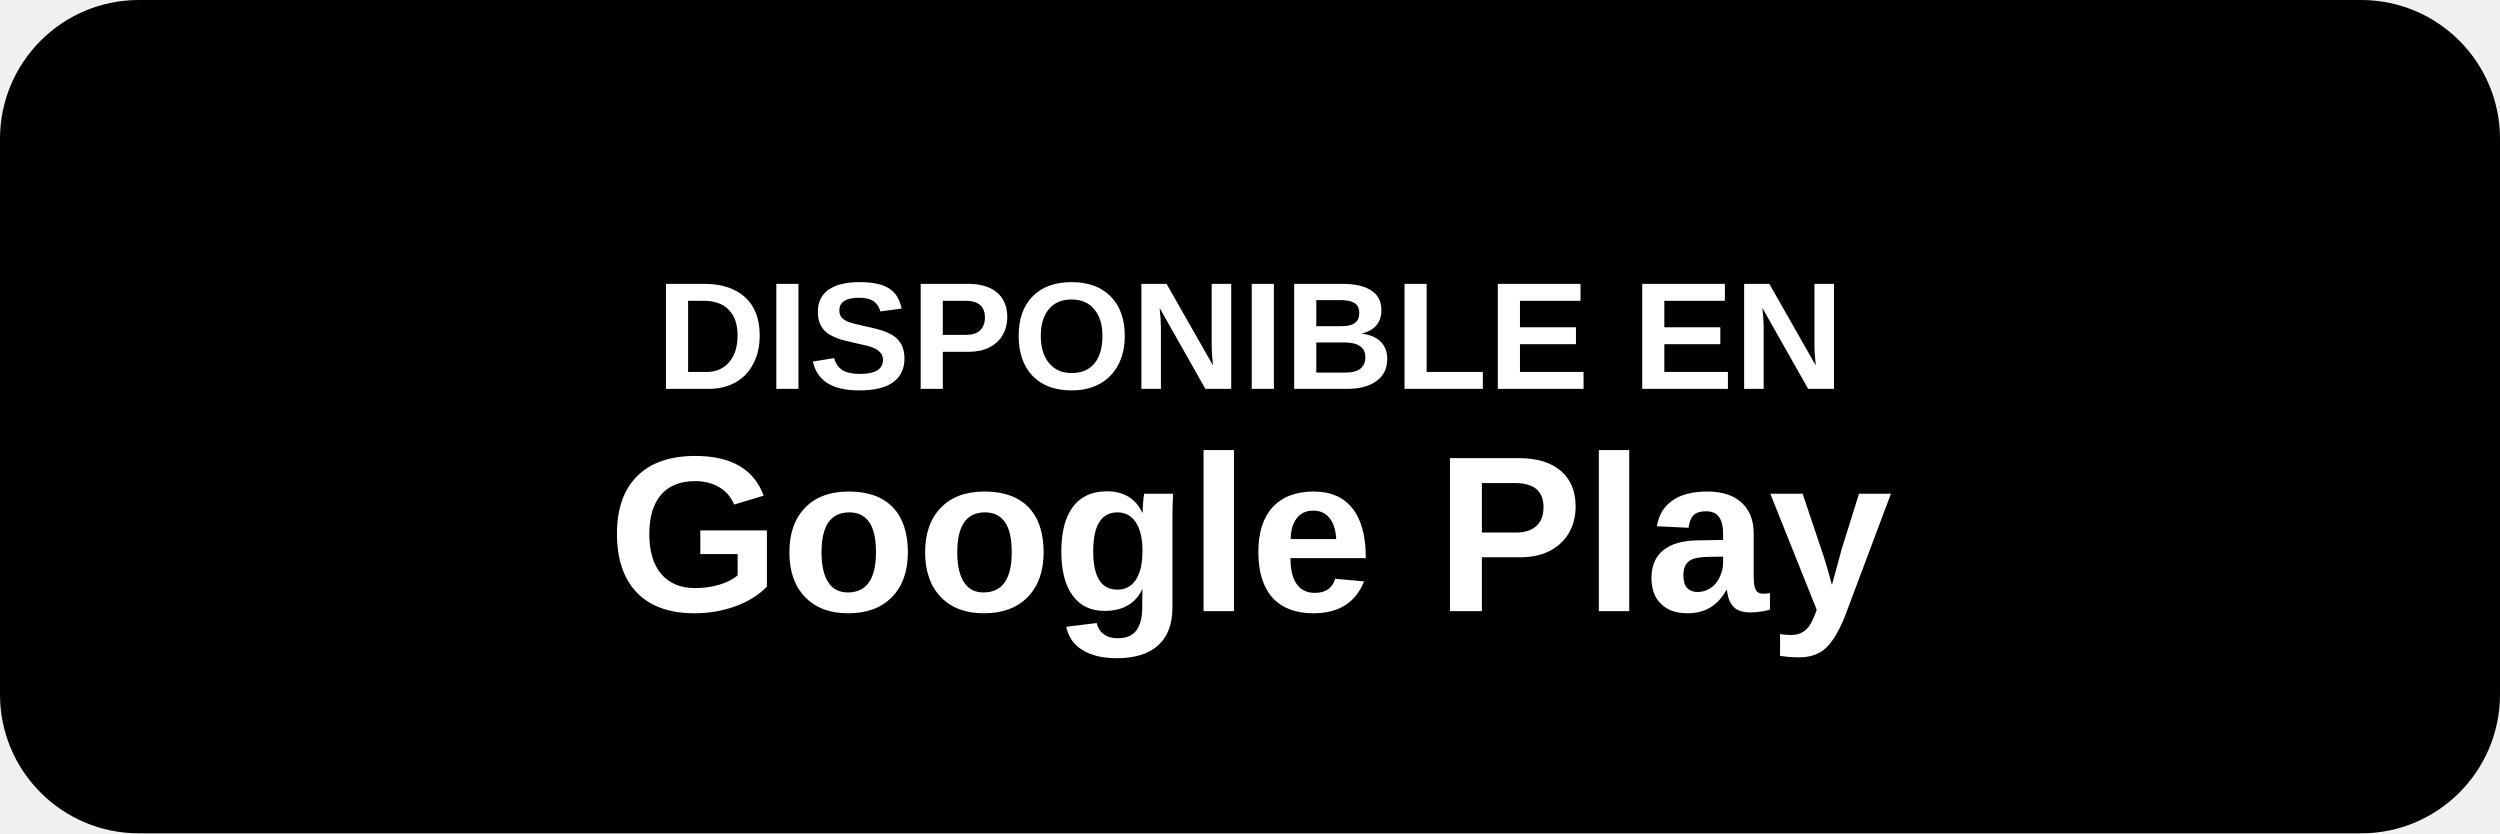
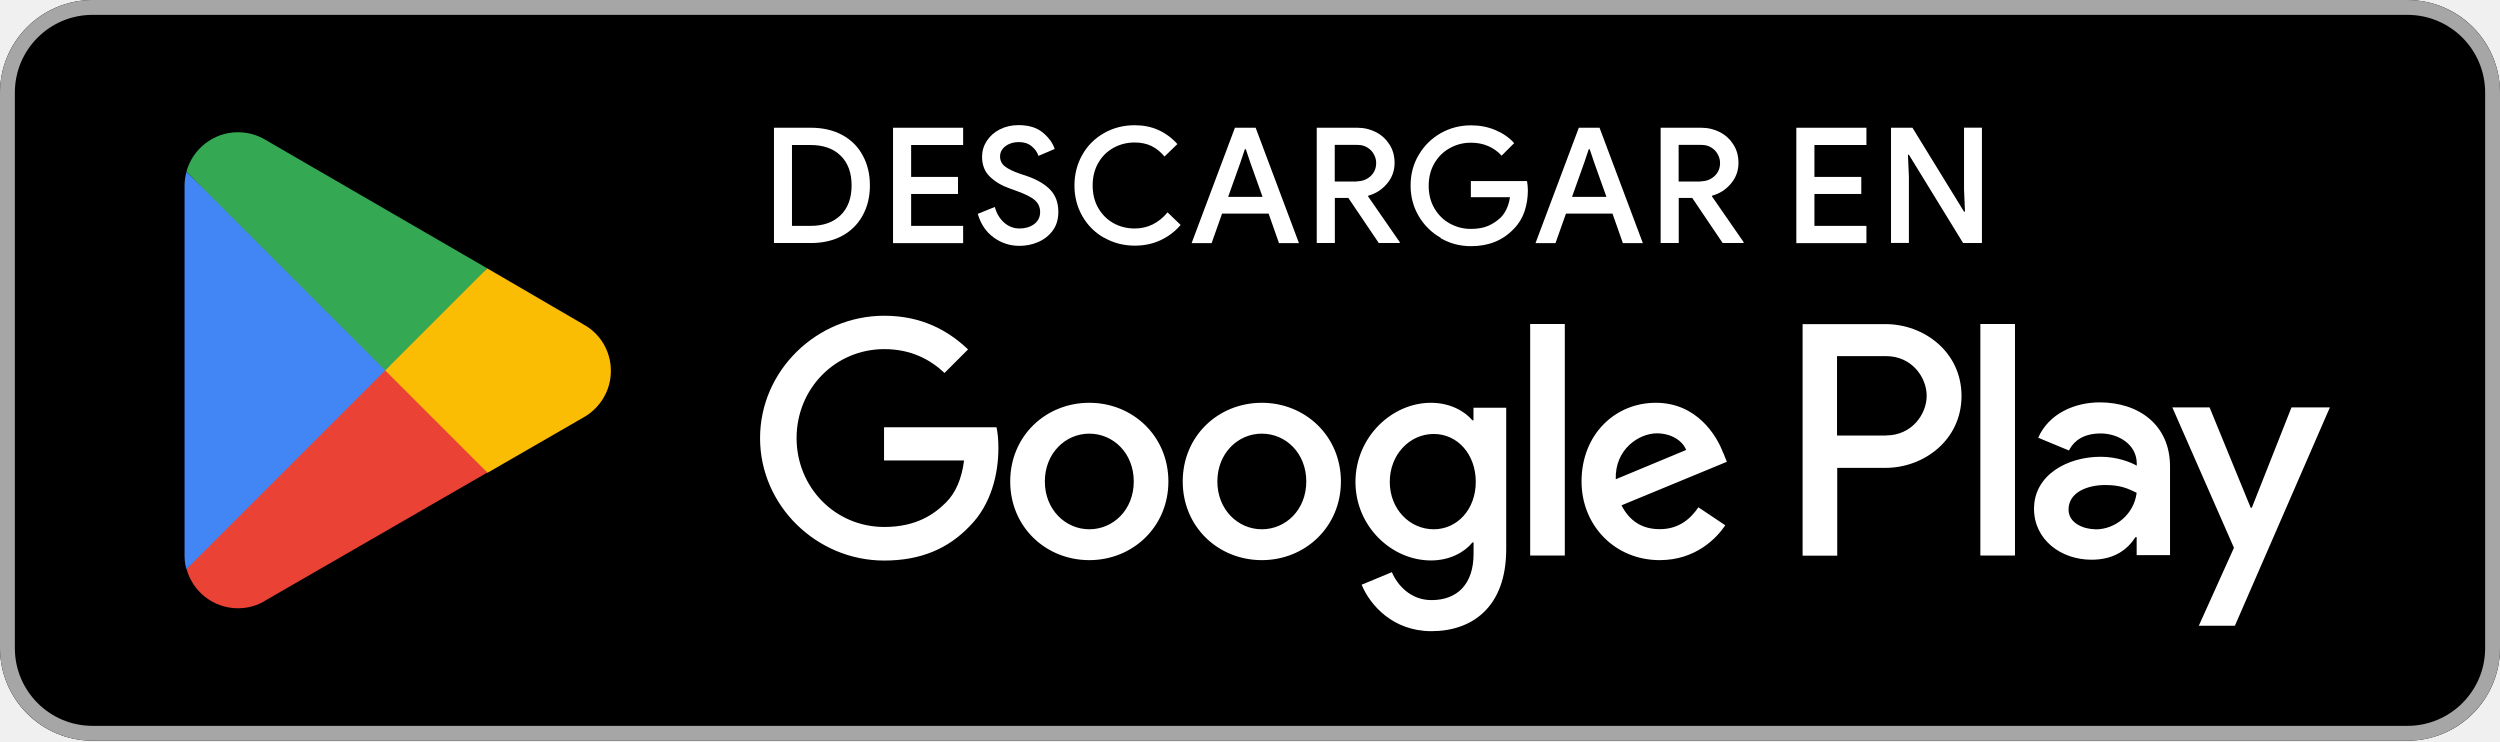
- <svg xmlns="http://www.w3.org/2000/svg" width="180" height="60" viewBox="0 0 180 60" fill="none">
-   <rect width="180" height="60" rx="10" fill="#000000" />
-   <text x="90" y="28" fill="#FFFFFF" font-family="Arial, sans-serif" font-size="11" text-anchor="middle" font-weight="bold">DISPONIBLE EN</text>
-   <text x="90" y="44" fill="#FFFFFF" font-family="Arial, sans-serif" font-size="16" text-anchor="middle" font-weight="bold">Google Play</text>
+ <svg xmlns="http://www.w3.org/2000/svg" id="artwork" version="1.1" viewBox="0 0 238.96 70.87">
+   <defs>
+     <style>
+       .st0 {
+         fill: #4285f4;
+       }
+ 
+       .st1 {
+         isolation: isolate;
+       }
+ 
+       .st2 {
+         fill: #a6a6a6;
+       }
+ 
+       .st3 {
+         fill: #34a853;
+       }
+ 
+       .st4 {
+         fill: #fbbc04;
+       }
+ 
+       .st5 {
+         fill: #fff;
+       }
+ 
+       .st6 {
+         fill: #ea4335;
+       }
+     </style>
+   </defs>
+   <g>
+     <rect y="0" width="238.96" height="70.8" rx="8.85" ry="8.85" />
+     <path class="st2" d="M230.11,1.42c4.11,0,7.43,3.33,7.43,7.43v53.1c0,4.11-3.33,7.43-7.43,7.43H8.85c-4.11,0-7.43-3.33-7.43-7.43V8.85c0-4.11,3.33-7.43,7.43-7.43h221.26M230.11,0H8.85C3.98,0,0,3.98,0,8.85v53.1c0,4.87,3.98,8.85,8.85,8.85h221.26c4.87,0,8.85-3.98,8.85-8.85V8.85C238.96,3.98,234.98,0,230.11,0h0Z" />
+     <path class="st5" d="M120.61,38.5c-4.16,0-7.56,3.17-7.56,7.52s3.4,7.52,7.56,7.52,7.56-3.19,7.56-7.52-3.4-7.52-7.56-7.52ZM120.61,50.59c-2.28,0-4.25-1.88-4.25-4.57s1.96-4.57,4.25-4.57,4.25,1.86,4.25,4.57-1.96,4.57-4.25,4.57ZM104.12,38.5c-4.16,0-7.56,3.17-7.56,7.52s3.4,7.52,7.56,7.52,7.56-3.19,7.56-7.52-3.4-7.52-7.56-7.52ZM104.12,50.59c-2.28,0-4.25-1.88-4.25-4.57s1.96-4.57,4.25-4.57,4.25,1.86,4.25,4.57-1.96,4.57-4.25,4.57ZM84.5,40.82v3.19h7.65c-.23,1.81-.83,3.12-1.73,4.02-1.12,1.12-2.85,2.34-5.89,2.34-4.71,0-8.39-3.79-8.39-8.5s3.68-8.5,8.39-8.5c2.53,0,4.39.99,5.75,2.28l2.25-2.25c-1.91-1.82-4.44-3.22-8.02-3.22-6.44,0-11.86,5.24-11.86,11.7s5.42,11.7,11.86,11.7c3.49,0,6.11-1.13,8.16-3.27,2.11-2.11,2.76-5.08,2.76-7.47,0-.74-.05-1.43-.18-2h-10.74v-.02ZM164.71,43.3c-.62-1.68-2.53-4.8-6.44-4.8s-7.1,3.04-7.1,7.52c0,4.21,3.19,7.52,7.47,7.52,3.45,0,5.45-2.11,6.27-3.33l-2.57-1.72c-.85,1.26-2.02,2.09-3.7,2.09s-2.89-.78-3.65-2.28l10.07-4.16-.34-.85h-.02ZM154.44,45.81c-.09-2.9,2.25-4.39,3.93-4.39,1.31,0,2.43.65,2.8,1.59l-6.73,2.8ZM146.26,53.1h3.31v-22.13h-3.31v22.13ZM140.85,40.18h-.11c-.74-.89-2.16-1.68-3.96-1.68-3.77,0-7.22,3.31-7.22,7.56s3.45,7.51,7.22,7.51c1.81,0,3.22-.8,3.96-1.72h.11v1.08c0,2.89-1.54,4.43-4.02,4.43-2.02,0-3.27-1.45-3.79-2.67l-2.89,1.2c.83,2,3.03,4.44,6.67,4.44,3.88,0,7.15-2.28,7.15-7.84v-13.52h-3.13s0,1.22,0,1.22ZM137.04,50.59c-2.28,0-4.2-1.91-4.2-4.53s1.91-4.58,4.2-4.58,4.02,1.95,4.02,4.58-1.77,4.53-4.02,4.53ZM180.21,30.98h-7.91v22.13h3.31v-8.39h4.62c3.66,0,7.26-2.66,7.26-6.87s-3.59-6.87-7.26-6.87h-.02ZM180.28,41.63h-4.69v-7.59h4.69c2.48,0,3.88,2.05,3.88,3.79s-1.4,3.79-3.88,3.79v.02ZM200.71,38.46c-2.39,0-4.87,1.06-5.89,3.38l2.94,1.22c.62-1.22,1.79-1.63,3.01-1.63,1.7,0,3.45,1.03,3.47,2.85v.23c-.6-.34-1.88-.85-3.45-.85-3.17,0-6.37,1.73-6.37,4.97,0,2.96,2.58,4.87,5.49,4.87,2.21,0,3.45-.99,4.21-2.16h.11v1.72h3.19v-8.48c0-3.93-2.94-6.12-6.73-6.12h.04ZM200.3,50.59c-1.08,0-2.58-.55-2.58-1.88,0-1.7,1.88-2.35,3.5-2.35,1.45,0,2.14.32,3.01.74-.25,2.05-2.02,3.5-3.93,3.5v-.02ZM219.03,38.94l-3.79,9.59h-.11l-3.93-9.59h-3.56l5.89,13.42-3.36,7.45h3.45l9.08-20.87h-3.68ZM189.29,53.1h3.31v-22.13h-3.31v22.13Z" />
+     <g>
+       <path class="st6" d="M36.68,34.37l-18.85,20h0c.58,2.18,2.57,3.77,4.92,3.77.94,0,1.82-.25,2.58-.71l.05-.04,21.21-12.23-9.93-10.82.02.02Z" />
+       <path class="st4" d="M55.74,30.98h-.02l-9.15-5.33-10.32,9.19,10.35,10.35,9.12-5.26c1.59-.87,2.67-2.55,2.67-4.48s-1.06-3.61-2.66-4.46v-.02Z" />
+       <path class="st0" d="M17.82,16.43c-.11.42-.18.85-.18,1.31v35.35c0,.46.05.89.18,1.31l19.49-19.49s-19.49-18.48-19.49-18.48Z" />
+       <path class="st3" d="M36.82,35.4l9.75-9.75-21.19-12.28c-.76-.46-1.66-.73-2.64-.73-2.35,0-4.34,1.61-4.92,3.77h0l18.99,18.98v.02Z" />
+     </g>
+   </g>
+   <g class="st1">
+     <path class="st5" d="M73.98,12.21h3.53c1.14,0,2.14.23,2.99.69s1.51,1.11,1.96,1.95c.46.84.69,1.79.69,2.87s-.23,2.03-.69,2.87c-.46.84-1.11,1.49-1.96,1.95s-1.85.69-2.99.69h-3.53v-11.03ZM77.47,21.59c1.23,0,2.19-.34,2.89-1.03.69-.68,1.04-1.63,1.04-2.84s-.35-2.15-1.04-2.83c-.69-.69-1.66-1.03-2.89-1.03h-1.77v7.73h1.77Z" />
+   </g>
+   <g class="st1">
+     <path class="st5" d="M85.36,12.21h6.7v1.65h-4.97v3.05h4.48v1.63h-4.48v3.05h4.97v1.65h-6.7v-11.03Z" />
+   </g>
+   <g class="st1">
+     <path class="st5" d="M94.97,22.69c-.73-.53-1.23-1.28-1.51-2.25l1.63-.66c.16.61.45,1.1.87,1.48s.92.58,1.5.58c.54,0,1.01-.14,1.39-.42.38-.28.57-.67.57-1.16,0-.45-.17-.82-.5-1.12s-.92-.59-1.75-.89l-.69-.25c-.74-.26-1.36-.63-1.86-1.11-.5-.48-.75-1.12-.75-1.91,0-.54.15-1.05.45-1.51.3-.46.71-.83,1.24-1.1.53-.27,1.13-.41,1.79-.41.97,0,1.74.23,2.31.7s.96.99,1.15,1.58l-1.55.66c-.11-.35-.33-.66-.65-.92-.32-.27-.73-.4-1.23-.4s-.93.13-1.27.39-.52.58-.52.99c0,.38.15.69.46.94.31.25.79.48,1.45.71l.69.23c.94.33,1.68.76,2.19,1.29s.78,1.23.78,2.12c0,.72-.18,1.32-.55,1.81-.37.49-.84.85-1.41,1.09-.57.24-1.16.35-1.76.35-.91,0-1.73-.27-2.46-.8Z" />
+   </g>
+   <g class="st1">
+     <path class="st5" d="M105.53,22.73c-.88-.5-1.58-1.2-2.08-2.08-.5-.88-.75-1.86-.75-2.92s.25-2.04.75-2.93,1.2-1.58,2.08-2.08c.88-.5,1.86-.75,2.93-.75.83,0,1.59.15,2.27.46s1.29.76,1.81,1.34l-1.23,1.19c-.38-.45-.8-.79-1.26-1.01-.46-.22-.99-.33-1.59-.33-.74,0-1.41.17-2.03.51-.61.34-1.1.82-1.45,1.44-.36.62-.54,1.34-.54,2.16s.18,1.54.54,2.16c.36.62.84,1.1,1.45,1.44.61.34,1.29.51,2.03.51,1.23,0,2.28-.51,3.14-1.54l1.25,1.2c-.53.63-1.18,1.11-1.92,1.46-.75.35-1.57.52-2.46.52-1.07,0-2.04-.25-2.93-.76Z" />
+   </g>
+   <g class="st1">
+     <path class="st5" d="M118.05,12.21h1.97l4.14,11.03h-1.91l-.99-2.82h-4.45l-1,2.82h-1.91l4.14-11.03ZM120.68,18.82l-1.17-3.28-.43-1.28h-.09l-.43,1.28-1.17,3.28h3.3Z" />
+   </g>
+   <g class="st1">
+     <path class="st5" d="M125.86,12.21h3.88c.66,0,1.26.15,1.8.43s.97.69,1.29,1.2.47,1.09.47,1.74c0,.74-.24,1.4-.72,1.97-.48.57-1.08.96-1.79,1.15l-.02.08,3.02,4.36v.09h-2l-2.91-4.31h-1.29v4.31h-1.73v-11.03ZM129.69,17.33c.51,0,.95-.16,1.31-.49s.54-.75.54-1.26c0-.29-.07-.56-.22-.83-.14-.27-.35-.48-.62-.65s-.58-.25-.95-.25h-2.17v3.5h2.11Z" />
+   </g>
+   <g class="st1">
+     <path class="st5" d="M137.71,22.73c-.88-.5-1.58-1.19-2.1-2.07s-.78-1.86-.78-2.93.26-2.06.78-2.93c.52-.88,1.22-1.57,2.1-2.07s1.85-.75,2.9-.75c.83,0,1.61.15,2.32.45s1.32.71,1.8,1.25l-1.2,1.2c-.36-.4-.79-.71-1.29-.92-.5-.22-1.05-.32-1.66-.32-.71,0-1.37.17-1.99.51-.62.34-1.11.82-1.48,1.45-.37.63-.55,1.35-.55,2.16s.18,1.53.55,2.16c.37.63.86,1.11,1.48,1.45.62.34,1.28.51,2,.51.66,0,1.21-.1,1.65-.29s.84-.46,1.19-.78c.23-.23.42-.51.58-.85s.26-.71.32-1.11h-3.74v-1.54h5.37c.05.29.08.59.08.89,0,.7-.11,1.37-.32,2.01-.22.64-.56,1.2-1.03,1.67-1.04,1.1-2.4,1.65-4.08,1.65-1.05,0-2.01-.25-2.9-.76Z" />
+   </g>
+   <g class="st1">
+     <path class="st5" d="M150.92,12.21h1.97l4.14,11.03h-1.91l-.99-2.82h-4.45l-1,2.82h-1.91l4.14-11.03ZM153.55,18.82l-1.17-3.28-.43-1.28h-.09l-.43,1.28-1.17,3.28h3.29Z" />
+   </g>
+   <g class="st1">
+     <path class="st5" d="M158.73,12.21h3.88c.66,0,1.26.15,1.8.43s.97.69,1.29,1.2.47,1.09.47,1.74c0,.74-.24,1.4-.72,1.97-.48.57-1.08.96-1.79,1.15l-.02.08,3.02,4.36v.09h-2l-2.91-4.31h-1.29v4.31h-1.73v-11.03ZM162.56,17.33c.51,0,.95-.16,1.31-.49s.54-.75.54-1.26c0-.29-.07-.56-.22-.83-.14-.27-.35-.48-.62-.65s-.58-.25-.95-.25h-2.17v3.5h2.11Z" />
+   </g>
+   <g class="st1">
+     <path class="st5" d="M171.7,12.21h6.7v1.65h-4.97v3.05h4.48v1.63h-4.48v3.05h4.97v1.65h-6.7v-11.03Z" />
+   </g>
+   <g class="st1">
+     <path class="st5" d="M180.75,12.21h2.05l4.93,8.02h.09l-.09-2.13v-5.9h1.71v11.03h-1.8l-5.18-8.44h-.09l.09,2.12v6.31h-1.71v-11.03Z" />
+   </g>
</svg>
